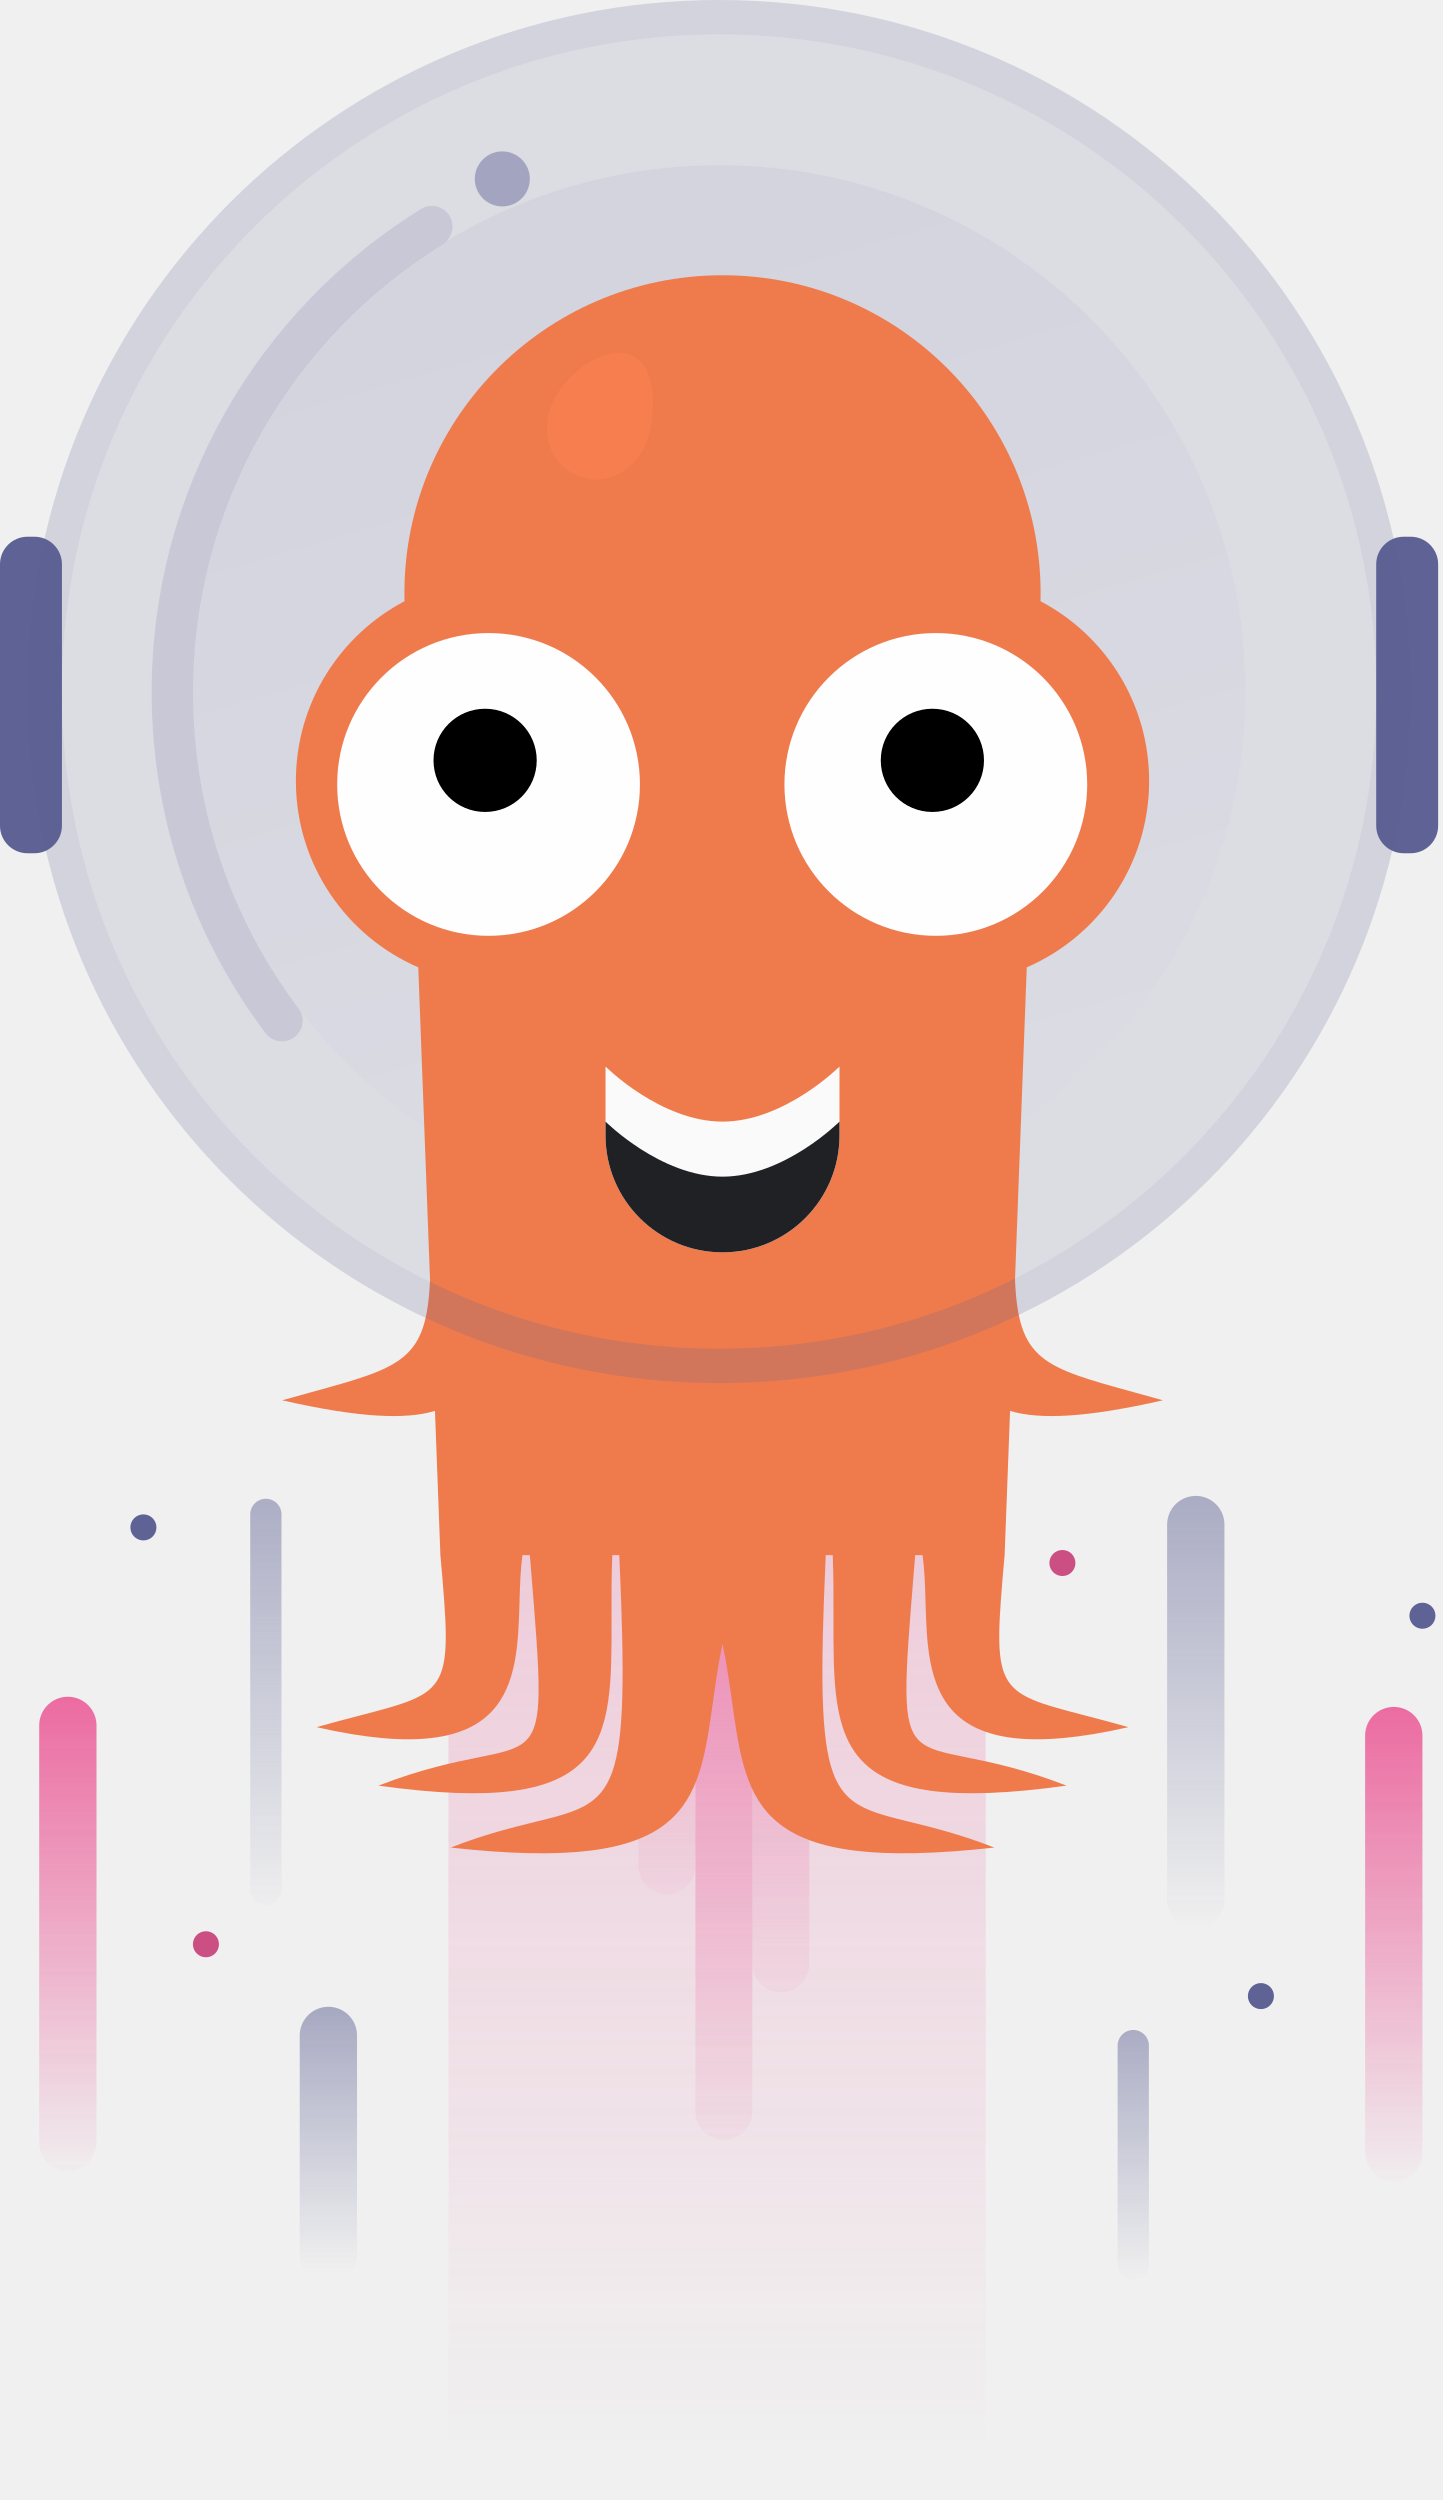
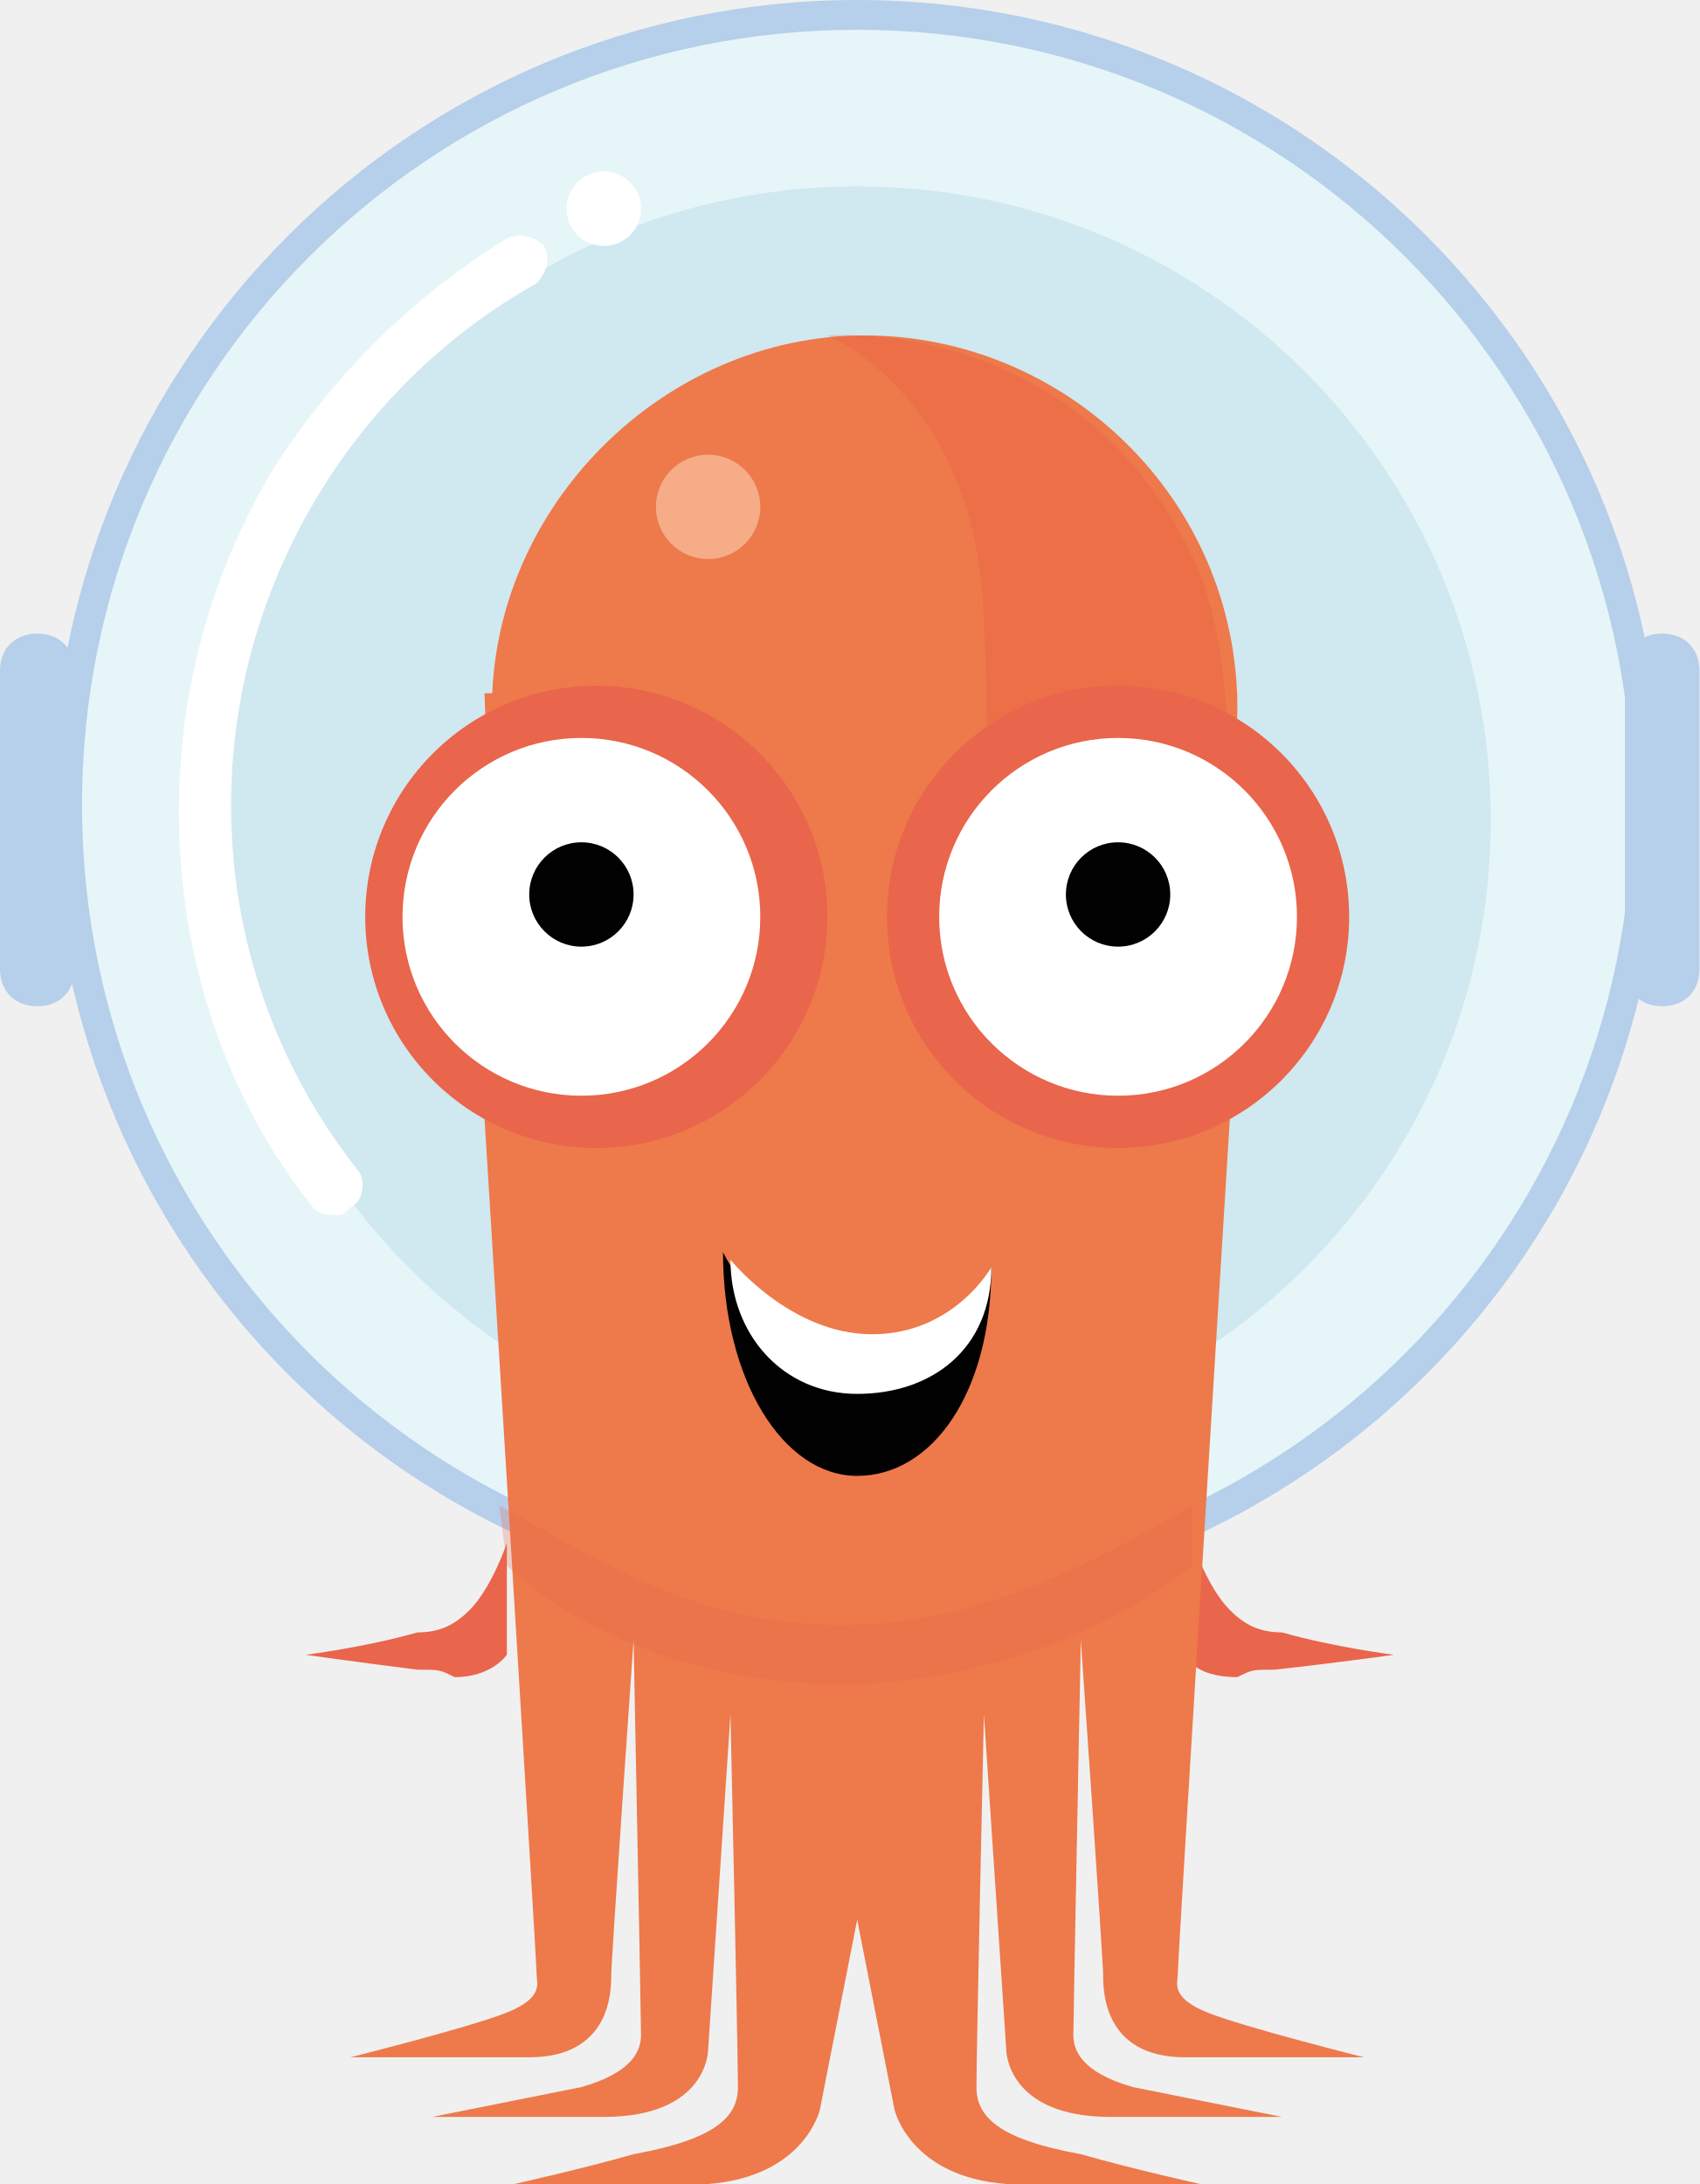
- <svg xmlns="http://www.w3.org/2000/svg" xmlns:xlink="http://www.w3.org/1999/xlink" fill="none" height="527" viewBox="0 0 304 527" width="304">
-   <linearGradient id="a">
-     <stop offset="0" stop-color="#eb5795" />
-     <stop offset="1" stop-color="#eb5795" stop-opacity="0" />
-   </linearGradient>
-   <linearGradient id="b" gradientUnits="userSpaceOnUse" x1="14.303" x2="14.303" xlink:href="#a" y1="353.83" y2="460.373" />
-   <linearGradient id="c" gradientUnits="userSpaceOnUse" x1="293.809" x2="293.809" xlink:href="#a" y1="355.974" y2="462.517" />
-   <linearGradient id="d">
-     <stop offset="0" stop-color="#5e6294" />
-     <stop offset="1" stop-color="#5e6294" stop-opacity="0" />
-   </linearGradient>
-   <linearGradient id="e" gradientUnits="userSpaceOnUse" x1="56.041" x2="56.041" xlink:href="#d" y1="309.346" y2="404.74" />
-   <linearGradient id="f" gradientUnits="userSpaceOnUse" x1="252.071" x2="252.071" xlink:href="#d" y1="311.49" y2="406.884" />
-   <linearGradient id="g" gradientUnits="userSpaceOnUse" x1="69.222" x2="69.222" xlink:href="#d" y1="423.303" y2="478.949" />
-   <linearGradient id="h" gradientUnits="userSpaceOnUse" x1="238.89" x2="238.89" xlink:href="#d" y1="425.447" y2="481.093" />
-   <linearGradient id="i" gradientUnits="userSpaceOnUse" x1="207.792" x2="207.792" xlink:href="#a" y1="-213.909" y2="515.808" />
-   <linearGradient id="j" gradientUnits="userSpaceOnUse" x1="152.596" x2="152.596" xlink:href="#a" y1="253.829" y2="462.285" />
-   <linearGradient id="k" gradientUnits="userSpaceOnUse" x1="164.596" x2="164.596" xlink:href="#a" y1="220.454" y2="431.422" />
-   <linearGradient id="l" gradientUnits="userSpaceOnUse" x1="140.596" x2="140.596" xlink:href="#a" y1="202.045" y2="410.502" />
-   <linearGradient id="m" gradientUnits="userSpaceOnUse" x1="151.58" x2="215.287" y1="34.812" y2="253.731">
-     <stop offset="0" stop-color="#5e6294" />
-     <stop offset="1" stop-color="#878bb2" />
-   </linearGradient>
-   <g stroke-linecap="round">
-     <path d="m14.303 363.716v87.87" opacity=".9" stroke="url(#b)" stroke-width="12.082" />
-     <path d="m293.809 365.859v87.871" opacity=".9" stroke="url(#c)" stroke-width="12.082" />
-     <path d="m56.041 319.231v79.084" opacity=".5" stroke="url(#e)" stroke-width="6.59" />
-     <path d="m252.071 321.375v79.084" opacity=".5" stroke="url(#f)" stroke-width="12.082" />
-     <path d="m69.222 429.069v46.132" opacity=".5" stroke="url(#g)" stroke-width="12.082" />
-     <path d="m238.89 431.213v46.132" opacity=".5" stroke="url(#h)" stroke-width="6.59" />
+ <svg xmlns="http://www.w3.org/2000/svg" xmlns:xlink="http://www.w3.org/1999/xlink" version="1.1" id="Layer_1" x="0px" y="0px" viewBox="0 0 22.8 29.3" xml:space="preserve" width="22.8" height="29.3">
+   <defs id="defs37" />
+   <style type="text/css" id="style1">
+ 	.st0{fill:#E9654B;}
+ 	.st1{fill:#B6CFEA;}
+ 	.st2{fill:#E6F5F8;}
+ 	.st3{fill:#D0E8F0;}
+ 	.st4{fill:#EE794B;}
+ 	.st5{clip-path:url(#SVGID_2_);}
+ 	.st6{opacity:0.22;}
+ 	.st7{fill:#E34E3B;}
+ 	.st8{opacity:0.5;}
+ 	.st9{fill:#FBDFC3;}
+ 	.st10{fill:#010101;}
+ 	.st11{fill:#FFFFFF;}
+ 	.st12{opacity:0.25;}
+ </style>
+   <g id="g37" transform="translate(-9.2,-6.999999)">
+     <g id="g3">
+       <g id="g1">
+         <path class="st0" d="m 16,27.7 c 0,0 -0.2,0.6 -0.5,0.9 -0.2,0.2 -0.4,0.3 -0.7,0.3 -0.7,0.2 -1.5,0.3 -1.5,0.3 0,0 0.7,0.1 1.5,0.2 0.3,0 0.3,0 0.5,0.1 0.5,0 0.7,-0.3 0.7,-0.3 z" id="path1" />
+       </g>
+       <g id="g2">
+         <path class="st0" d="m 25.2,27.7 c 0,0 0.2,0.6 0.5,0.9 0.2,0.2 0.4,0.3 0.7,0.3 0.7,0.2 1.5,0.3 1.5,0.3 0,0 -0.7,0.1 -1.6,0.2 -0.3,0 -0.3,0 -0.5,0.1 -0.6,0 -0.7,-0.3 -0.7,-0.3 z" id="path2" />
+       </g>
+     </g>
+     <g id="g36">
+       <g id="g4">
+         <circle class="st1" cx="20.7" cy="17.8" r="10.8" id="circle3" />
+       </g>
+       <g id="g5">
+         <circle class="st2" cx="20.7" cy="17.8" r="10.4" id="circle4" />
+       </g>
+       <g id="g6">
+         <circle class="st3" cx="20.7" cy="18" r="8.5" id="circle5" />
+       </g>
+       <g id="Body_1_">
+         <g id="g7">
+           <path class="st4" d="m 15.7,22 c 0,0 0.7,11.3 0.7,11.5 0,0.1 0.1,0.3 -0.4,0.5 -0.5,0.2 -2.1,0.6 -2.1,0.6 0,0 1.2,0 2.4,0 1.1,0 1.1,-0.9 1.1,-1.1 0,-0.2 0.3,-4.5 0.3,-4.5 0,0 0.1,5.1 0.1,5.3 0,0.2 -0.1,0.5 -0.8,0.7 -0.5,0.1 -2,0.4 -2,0.4 0,0 1.7,0 2.3,0 1.4,0 1.4,-0.9 1.4,-0.9 L 19,30 c 0,0 0.1,4.5 0.1,5 0,0.4 -0.3,0.7 -1.4,0.9 -0.7,0.2 -1.6,0.4 -1.6,0.4 0,0 1.9,0 2.6,0 1.3,-0.1 1.5,-1 1.5,-1 l 2.2,-11.2 z" id="path6" />
+         </g>
+         <g id="g8">
+           <path class="st4" d="m 25.7,22 c 0,0 -0.7,11.3 -0.7,11.5 0,0.1 -0.1,0.3 0.4,0.5 0.5,0.2 2.1,0.6 2.1,0.6 0,0 -1.2,0 -2.4,0 C 24,34.6 24,33.7 24,33.5 24,33.3 23.7,29 23.7,29 c 0,0 -0.1,5.1 -0.1,5.3 0,0.2 0.1,0.5 0.8,0.7 0.5,0.1 2,0.4 2,0.4 0,0 -1.7,0 -2.3,0 -1.4,0 -1.4,-0.9 -1.4,-0.9 L 22.4,30 c 0,0 -0.1,4.5 -0.1,5 0,0.4 0.3,0.7 1.4,0.9 0.7,0.2 1.6,0.4 1.6,0.4 0,0 -1.9,0 -2.6,0 -1.3,-0.1 -1.5,-1 -1.5,-1 L 19,24.1 Z" id="path7" />
+         </g>
+         <g id="g9">
+           <path class="st4" d="m 25.8,16.5 c 0,2.8 -2.3,5 -5,5 -2.7,0 -5,-2.3 -5,-5 0,-2.7 2.3,-5 5,-5 2.7,0 5,2.2 5,5 z" id="path8" />
+         </g>
+         <g id="g12">
+           <g id="g11">
+             <defs id="defs9">
+               <polyline id="SVGID_1_" points="25.8,16.3 25.2,30 16.2,30 15.7,16.3       " />
+             </defs>
+             <clipPath id="SVGID_2_">
+               <use xlink:href="#SVGID_1_" style="overflow:visible" id="use9" />
+             </clipPath>
+             <g class="st5" clip-path="url(#SVGID_2_)" id="g10">
+               <circle class="st4" cx="20.8" cy="19.2" r="8.9" id="circle9" />
+             </g>
+           </g>
+         </g>
+         <g class="st6" id="g13">
+           <path class="st7" d="m 25.5,22 c 0,0 0.6,-5.3 -0.2,-7.3 -1.5,-3.5 -5,-3.2 -5,-3.2 0,0 2,0.8 2.1,3.8 0.1,2.1 0,5.2 0,5.2 z" id="path12" />
+         </g>
+       </g>
+       <g id="Face_1_">
+         <g class="st8" id="g15">
+           <g id="g14">
+             <circle class="st9" cx="18.7" cy="13.8" r="0.7" id="circle13" />
+           </g>
+         </g>
+         <g id="g30">
+           <g id="g18">
+             <g id="g16">
+               <path class="st10" d="m 22.5,24 c 0,1.7 -0.8,2.8 -1.8,2.8 -1,0 -1.8,-1.3 -1.8,-3 0,0 0.8,1.6 1.9,1.6 1.1,0 1.7,-1.4 1.7,-1.4 z" id="path15" />
+             </g>
+             <g id="g17">
+               <path class="st11" d="m 22.5,24 c 0,1.1 -0.8,1.7 -1.8,1.7 -1,0 -1.7,-0.8 -1.7,-1.8 0,0 0.8,1 1.9,1 1.1,0 1.6,-0.9 1.6,-0.9 z" id="path16" />
+             </g>
+           </g>
+           <g id="g29">
+             <g id="g25">
+               <g id="g21">
+                 <g id="g19">
+                   <circle class="st0" cx="24.2" cy="19.3" r="3.1" id="circle18" />
+                 </g>
+                 <g id="g20">
+                   <circle class="st0" cx="17.2" cy="19.3" r="3.1" id="circle19" />
+                 </g>
+               </g>
+               <g id="g24">
+                 <g id="g22">
+                   <circle class="st11" cx="24.2" cy="19.3" r="2.4" id="circle21" />
+                 </g>
+                 <g id="g23">
+                   <circle class="st11" cx="17" cy="19.3" r="2.4" id="circle22" />
+                 </g>
+               </g>
+             </g>
+             <g id="g28">
+               <g id="g26">
+                 <circle class="st10" cx="17" cy="19" r="0.7" id="circle25" />
+               </g>
+               <g id="g27">
+                 <circle class="st10" cx="24.2" cy="19" r="0.7" id="circle26" />
+               </g>
+             </g>
+           </g>
+         </g>
+       </g>
+       <g id="g31">
+         <path class="st1" d="m 9.7,20.5 v 0 C 9.4,20.5 9.2,20.3 9.2,20 v -4 c 0,-0.3 0.2,-0.5 0.5,-0.5 v 0 c 0.3,0 0.5,0.2 0.5,0.5 v 4 c 0,0.3 -0.2,0.5 -0.5,0.5 z" id="path30" />
+       </g>
+       <g id="g32">
+         <path class="st1" d="m 31.5,20.5 v 0 C 31.2,20.5 31,20.3 31,20 v -4 c 0,-0.3 0.2,-0.5 0.5,-0.5 v 0 c 0.3,0 0.5,0.2 0.5,0.5 v 4 c 0,0.3 -0.2,0.5 -0.5,0.5 z" id="path31" />
+       </g>
+       <g id="g33">
+         <circle class="st11" cx="17.3" cy="9.8" r="0.5" id="circle32" />
+       </g>
+       <g id="g34">
+         <path class="st11" d="m 13.7,23.3 c -0.1,0 -0.2,0 -0.3,-0.1 -1.2,-1.5 -1.8,-3.4 -1.8,-5.3 0,-1.6 0.4,-3.1 1.2,-4.5 0.8,-1.3 1.9,-2.4 3.2,-3.2 0.2,-0.1 0.4,0 0.5,0.1 0.1,0.2 0,0.4 -0.1,0.5 -2.5,1.4 -4.1,4.1 -4.1,7 0,1.8 0.6,3.5 1.7,4.9 0.1,0.1 0.1,0.4 -0.1,0.5 -0.1,0.1 -0.1,0.1 -0.2,0.1 z" id="path33" />
+       </g>
+       <g class="st12" id="g35">
+         <path class="st0" d="m 25.2,28 v -0.8 c -1.4,0.8 -2.9,1.6 -4.7,1.6 -2,0 -3.3,-0.9 -4.6,-1.6 L 16,28 c 0,0 1.5,1.6 4.6,1.6 2.9,-0.1 4.6,-1.6 4.6,-1.6 z" id="path34" />
+       </g>
+     </g>
  </g>
-   <circle cx="223.957" cy="329.482" fill="#cc4f83" r="2.746" />
-   <circle cx="30.23" cy="321.977" fill="#5e6294" r="2.746" />
-   <circle cx="43.41" cy="409.848" fill="#cc4f83" r="2.746" />
-   <circle cx="265.801" cy="420.778" fill="#5e6294" r="2.746" />
-   <circle cx="299.85" cy="340.597" fill="#5e6294" r="2.746" />
-   <path clip-rule="evenodd" d="m94.534 526.426v-375.17h113.258v375.17z" fill="url(#i)" fill-rule="evenodd" opacity=".9" />
-   <path d="m152.596 273.17v171.923" opacity=".9" stroke="url(#j)" stroke-linecap="round" stroke-width="12" />
-   <path d="m164.596 240.029v173.994" opacity=".9" stroke="url(#k)" stroke-linecap="round" stroke-width="12" />
-   <path d="m140.596 221.387v171.922" opacity=".9" stroke="url(#l)" stroke-linecap="round" stroke-width="12" />
-   <circle cx="151.58" cy="145.778" fill="url(#m)" opacity=".2" r="110.965" />
-   <path clip-rule="evenodd" d="m151.58 284.303c76.505 0 138.525-62.02 138.525-138.525 0-76.505-62.02-138.525-138.525-138.525-76.506 0-138.525 62.02-138.525 138.525 0 76.505 62.02 138.525 138.525 138.525zm0-27.56c61.284 0 110.965-49.681 110.965-110.965 0-61.284-49.681-110.965-110.965-110.965-61.285 0-110.965 49.681-110.965 110.965 0 61.284 49.681 110.965 110.965 110.965z" fill="#5e6294" fill-rule="evenodd" opacity=".14" />
-   <path d="m88.171 203.918c-15.179-6.575-25.798-21.689-25.798-39.284 0-16.452 9.284-30.735 22.899-37.896-.944-37.611 29.299-68.718 67.034-68.718s67.978 31.107 67.034 68.718c13.614 7.161 22.898 21.444 22.898 37.896 0 17.595-10.619 32.709-25.798 39.284l-2.477 65.83c.709 17.04 5.847 18.453 25.176 23.768 1.865.513 3.862 1.062 6 1.665-15.921 3.639-25.922 4.14-32.218 2.24l-1.144 30.397c-2.553 28.73-2.297 28.797 17.096 33.844 2.636.686 5.627 1.464 9.013 2.419-41.756 9.544-42.3-9.368-42.791-26.471-.098-3.417-.195-6.761-.617-9.792h-1.556c-.093 1.151-.185 2.268-.273 3.354l-.002.027c-1.948 23.92-2.617 32.129 1.139 35.75 1.962 1.892 5.132 2.53 9.959 3.503 5.047 1.016 11.905 2.398 21.087 5.958-49.237 6.856-49.199-8.783-49.135-35.41.01-4.143.02-8.551-.154-13.182h-1.478c-2.282 51.329.37 51.979 17.83 56.263 4.743 1.163 10.579 2.595 17.707 5.384-50.176 5.575-52.184-8.683-55.276-30.648-.548-3.891-1.13-8.024-2.02-12.332-.89 4.308-1.472 8.44-2.02 12.331-3.093 21.965-5.1 36.224-55.276 30.649 7.128-2.789 12.964-4.221 17.707-5.384 17.46-4.284 20.112-4.934 17.83-56.263h-1.478c-.174 4.631-.164 9.039-.154 13.182.064 26.627.102 42.266-49.135 35.41 9.182-3.56 16.04-4.942 21.087-5.958 4.827-.973 7.997-1.611 9.959-3.503 3.756-3.621 3.087-11.83 1.139-35.75-.089-1.093-.181-2.22-.275-3.381h-1.556c-.422 3.031-.519 6.375-.617 9.792-.491 17.103-1.035 36.015-42.791 26.471 3.385-.955 6.376-1.733 9.013-2.419 19.393-5.047 19.649-5.114 17.095-33.844l-1.144-30.397c-6.295 1.9-16.296 1.399-32.218-2.24 2.138-.603 4.135-1.152 6.001-1.665 19.329-5.315 24.467-6.728 25.176-23.768z" fill="#ef7b4d" />
-   <circle cx="102.987" cy="165.36" fill="#fefefe" r="31.912" />
-   <circle cx="102.262" cy="160.282" fill="#000" r="10.879" />
-   <circle cx="197.271" cy="165.36" fill="#fefefe" r="31.912" />
-   <circle cx="196.546" cy="160.282" fill="#000" r="10.879" />
-   <path d="m127.646 224.831s11.604 11.604 24.659 11.604 24.659-11.604 24.659-11.604v14.505c0 13.619-11.04 24.659-24.659 24.659-13.619 0-24.659-11.04-24.659-24.659z" fill="#fafafa" />
-   <path d="m127.646 236.435s11.604 11.604 24.659 11.604 24.659-11.604 24.659-11.604v2.901c0 13.619-11.04 24.659-24.659 24.659-13.619 0-24.659-11.04-24.659-24.659z" fill="#202124" />
-   <path d="m59.445 215.163c-14.424-19.164-23.015-42.976-23.121-68.806-.171-41.626 21.735-78.192 54.714-98.603" opacity=".16" stroke="#5e6294" stroke-linecap="round" stroke-width="8.703" />
-   <circle cx="105.888" cy="37.714" fill="#5e6294" opacity=".45" r="5.802" />
-   <rect fill="#5e6294" height="66.724" rx="5.802" width="13.055" y="113.141" />
-   <rect fill="#5e6294" height="66.724" rx="5.802" width="13.055" x="290.105" y="113.141" />
-   <path clip-rule="evenodd" d="m151.58 291.555c80.511 0 145.777-65.267 145.777-145.777 0-80.511-65.266-145.778-145.777-145.778s-145.778 65.267-145.778 145.778c0 80.51 65.267 145.777 145.778 145.777zm0-7.252c76.505 0 138.525-62.02 138.525-138.525 0-76.505-62.02-138.525-138.525-138.525-76.506 0-138.525 62.02-138.525 138.525 0 76.505 62.02 138.525 138.525 138.525z" fill="#5e6294" fill-opacity=".2" fill-rule="evenodd" />
-   <path d="m136.997 90.791c-1.458 6.822-7.382 11.339-13.232 10.089-5.851-1.25-9.602-6.712-8.144-13.534 1.458-6.822 10.374-14.07 16.224-12.82 5.851 1.25 6.61 9.442 5.152 16.264z" fill="#f77f4f" />
</svg>
